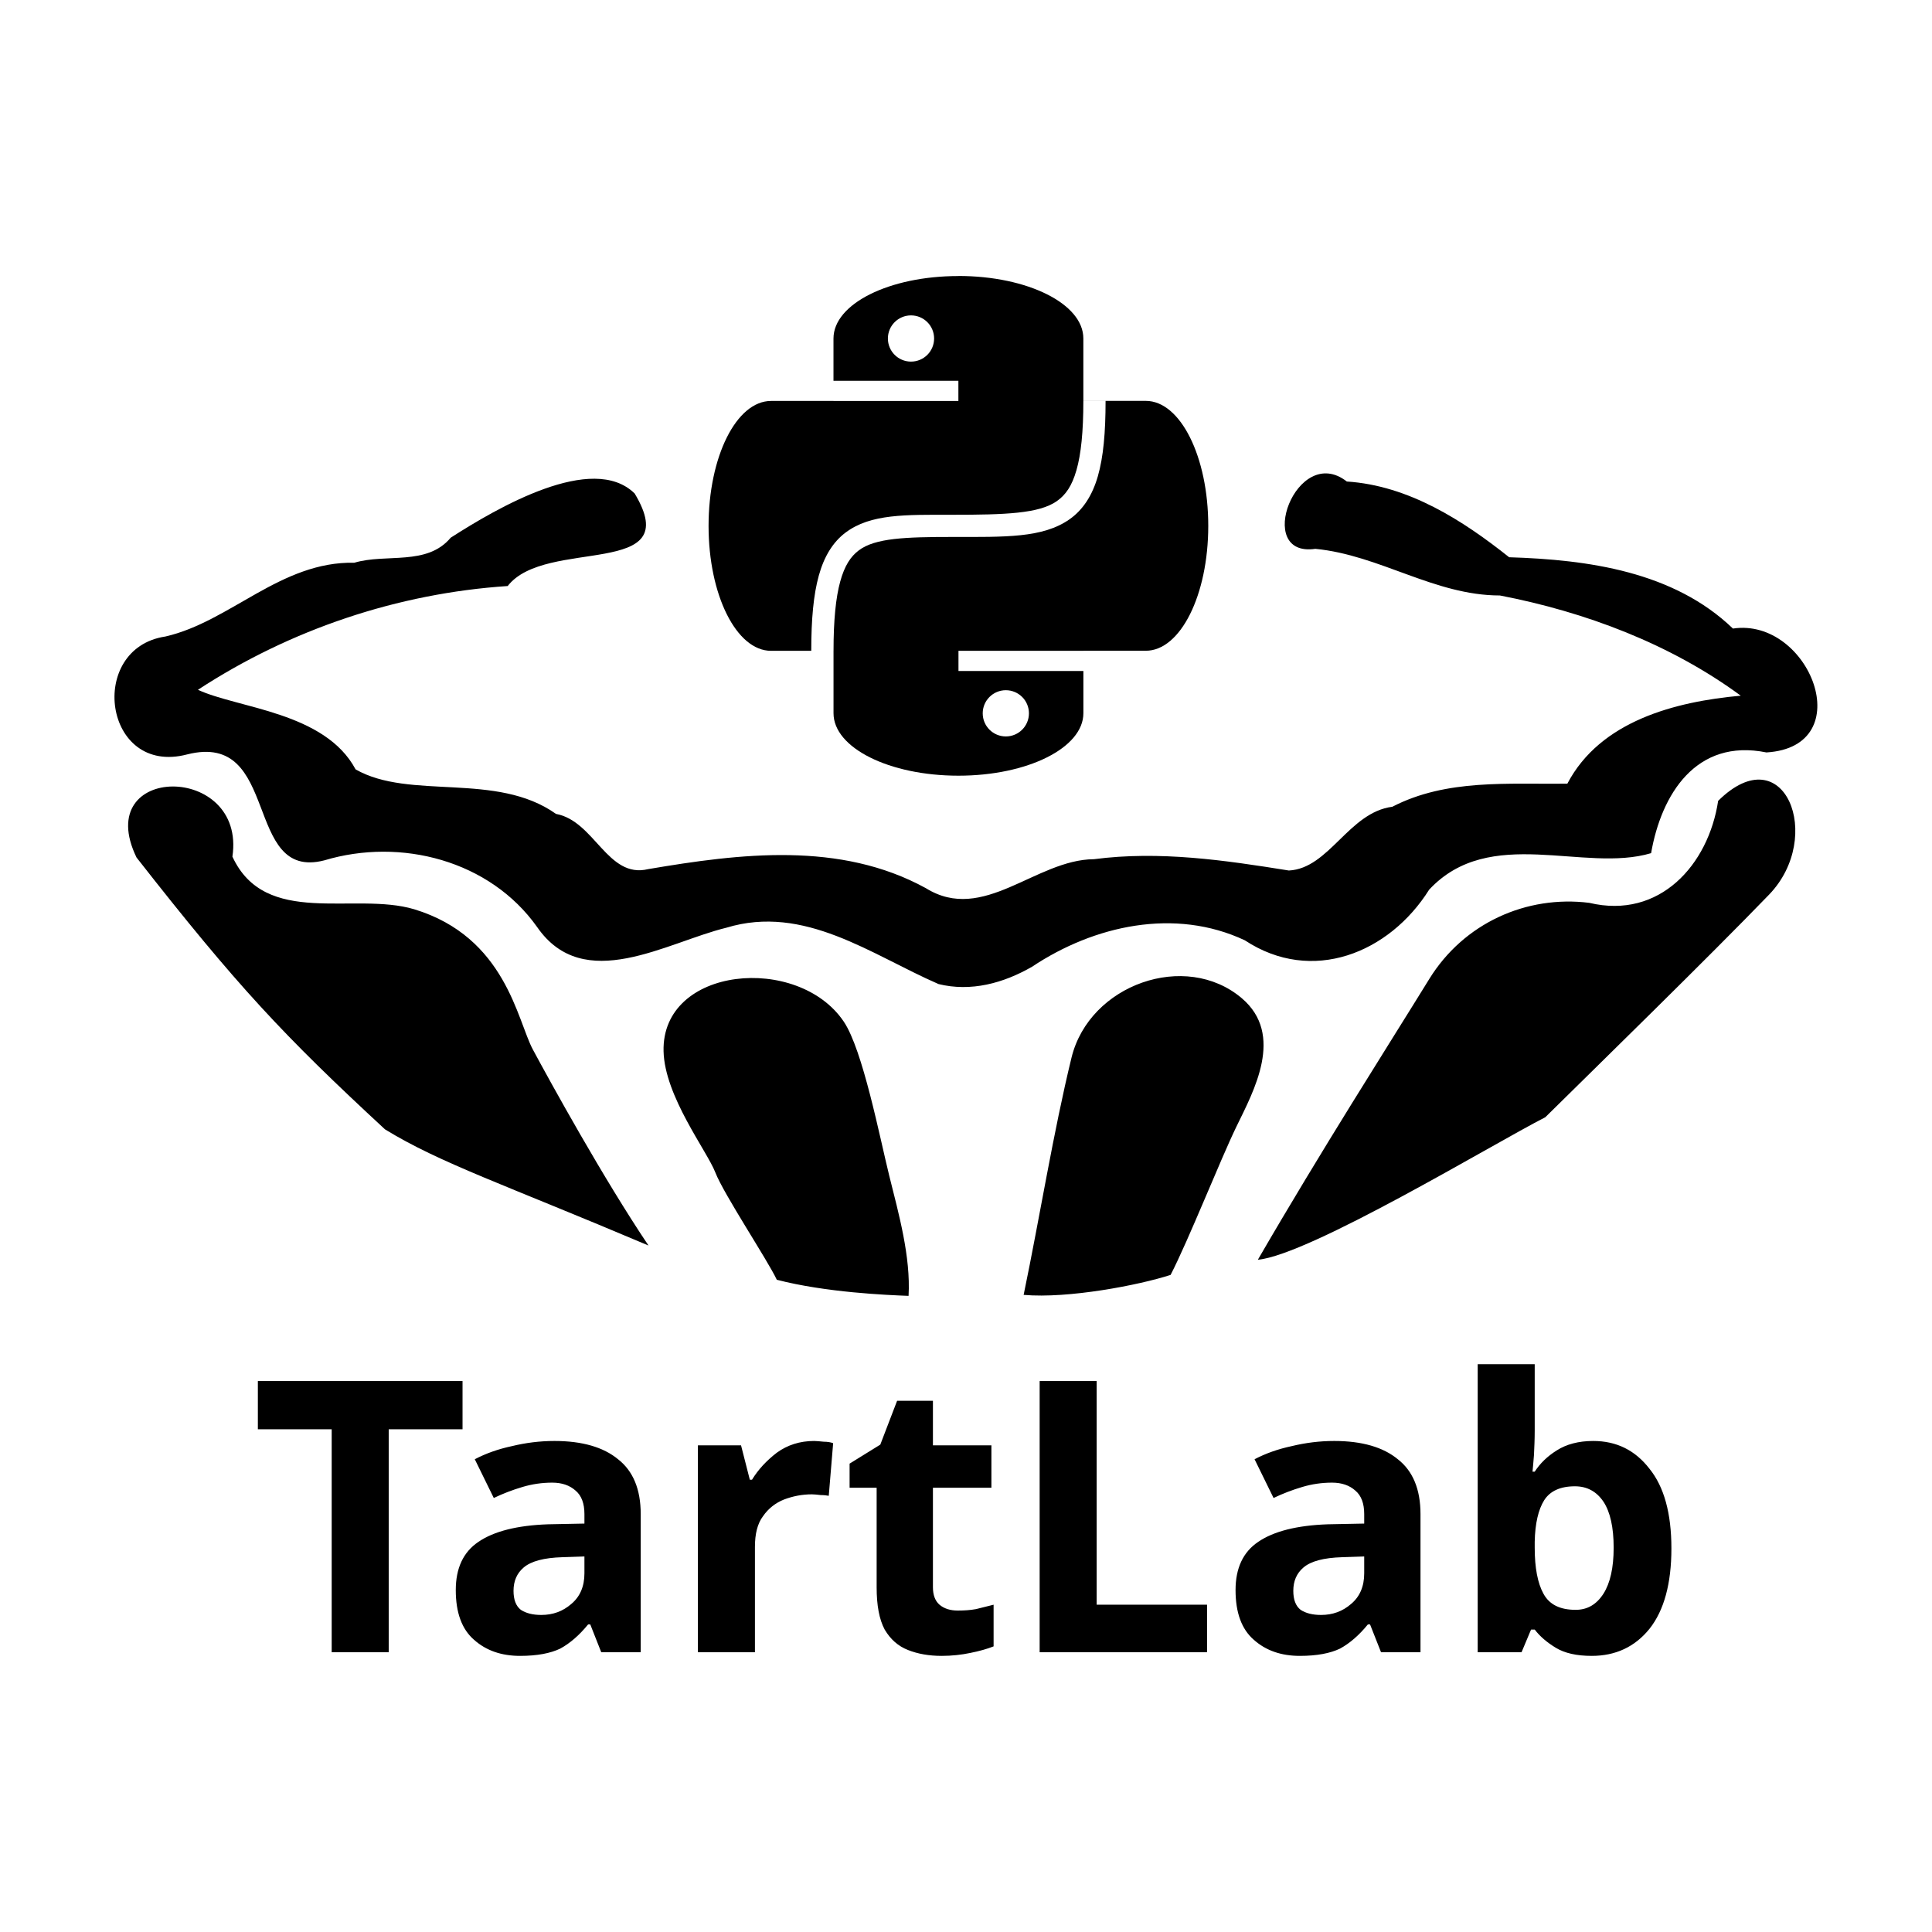
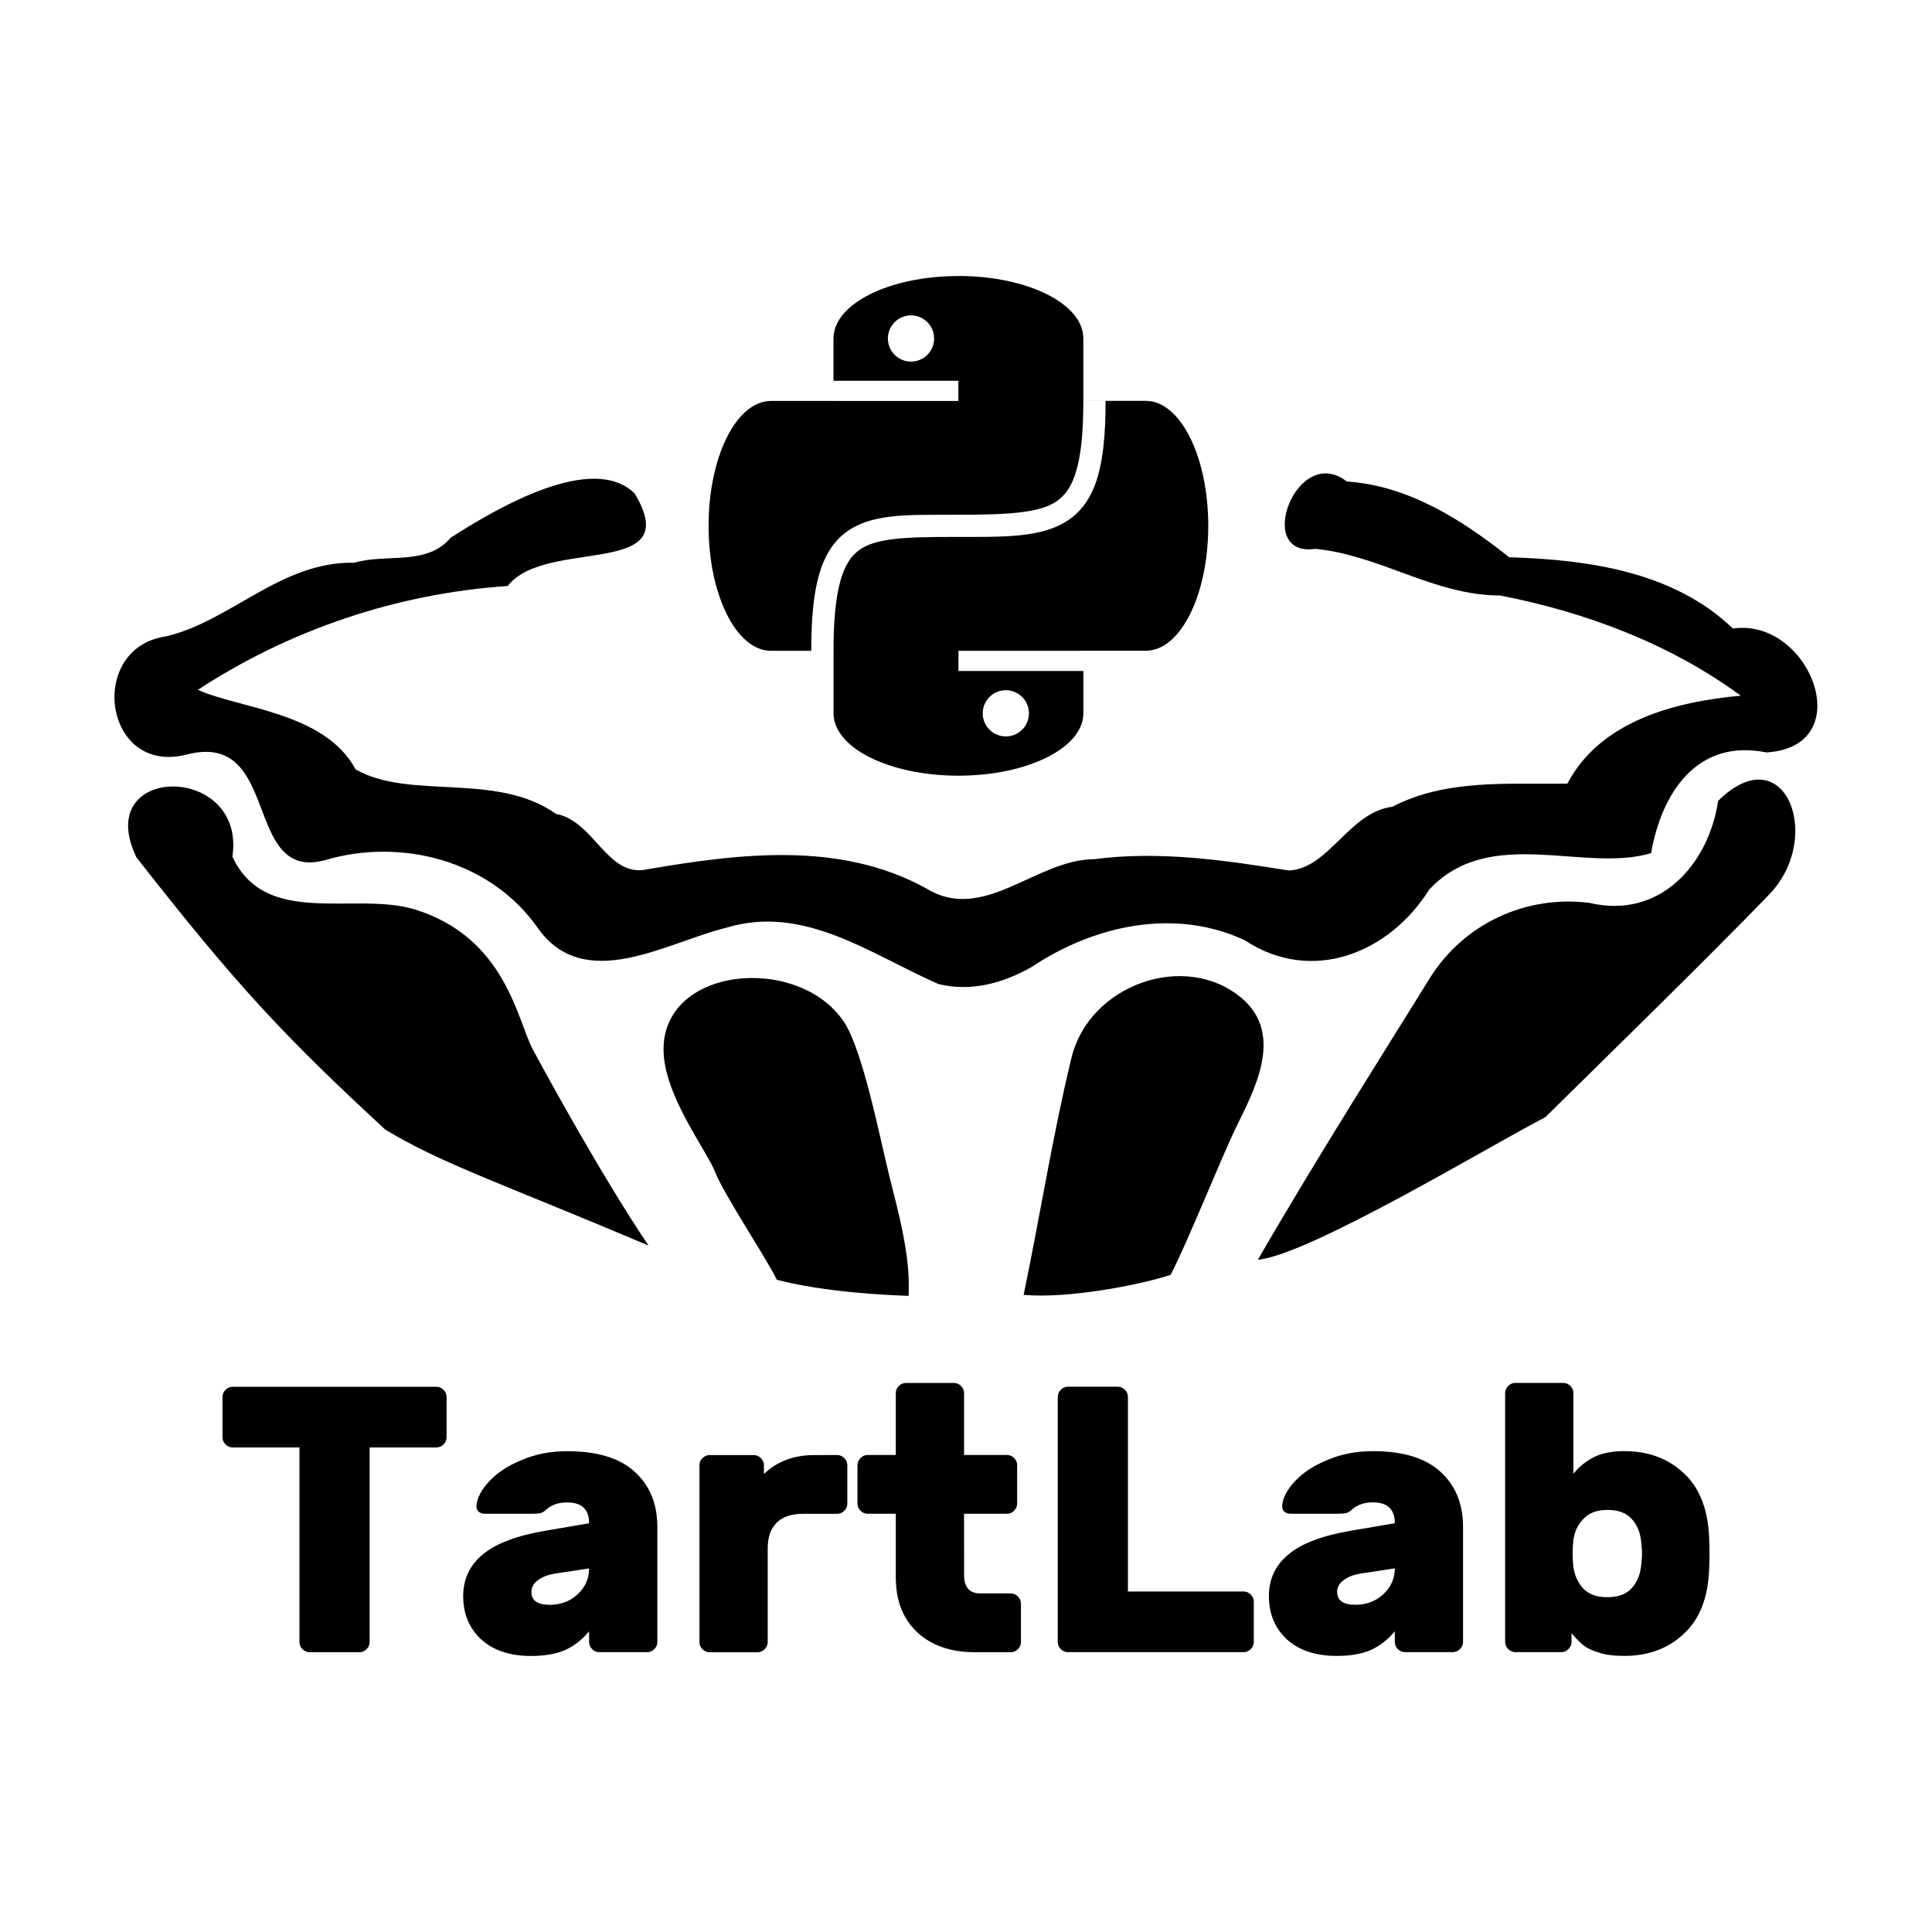
<svg xmlns="http://www.w3.org/2000/svg" width="48mm" height="48mm" viewBox="0 0 41.297 41.297" version="1.1" id="svg5" xml:space="preserve">
  <defs id="defs2" />
  <g id="layer1" transform="translate(-30.61314,-79.42151)">
    <path style="fill:#000000;stroke-width:0.065" d="m 47.218,106.778 c -0.194,-0.416 -1.134,-1.83 -1.314,-2.294 -0.18,-0.464 -1.083,-1.627 -1.107,-2.59 -0.045,-1.823 2.877,-2.084 3.852,-0.635 0.406,0.602 0.77,2.478 0.972,3.294 0.203,0.816 0.46,1.727 0.413,2.568 -0.466,-0.018 -1.765,-0.072 -2.816,-0.344 z m 5.276,0.321 c 0.35,-1.689 0.634,-3.476 1.023,-5.07 0.382,-1.566 2.438,-2.289 3.639,-1.271 0.923,0.783 0.251,1.992 -0.112,2.741 -0.348,0.717 -1.022,2.424 -1.409,3.174 -0.676,0.219 -2.185,0.51 -3.141,0.427 z m -13.651,-3.537 c -2.17,-2.007 -3.163,-3.067 -5.312,-5.812 -0.974,-2.013 2.348,-2.026 2.05,-0.018 0.705,1.526 2.603,0.743 3.885,1.125 1.959,0.595 2.202,2.376 2.538,3 0.382,0.71 1.505,2.751 2.471,4.188 -3.099,-1.313 -4.45,-1.759 -5.632,-2.483 z m 18.657,2.787 c 1.354,-2.337 2.793,-4.588 3.664,-6.001 0.737,-1.195 2.078,-1.796 3.42,-1.628 1.505,0.359 2.549,-0.815 2.755,-2.18 1.415,-1.401 2.278,0.772 1.089,2.004 -1.28,1.327 -3.73,3.719 -4.784,4.759 -1.101,0.561 -5.034,2.943 -6.144,3.046 z m -6.83,-5.895 c -1.433,-0.624 -2.863,-1.71 -4.532,-1.202 -1.28,0.312 -3.043,1.431 -4.043,-0.014 -1.009,-1.424 -2.913,-1.918 -4.55,-1.426 -1.746,0.449 -0.918,-2.772 -2.93,-2.265 -1.79,0.47 -2.152,-2.269 -0.466,-2.52 1.386,-0.317 2.466,-1.609 4.038,-1.577 0.682,-0.203 1.551,0.074 2.06,-0.535 0.993,-0.638 3.032,-1.83 3.932,-0.945 1.108,1.839 -1.899,0.928 -2.714,1.978 -2.351,0.156 -4.648,0.928 -6.621,2.218 0.853,0.396 2.714,0.473 3.37,1.701 1.159,0.664 3.01,0.046 4.284,0.952 0.828,0.152 1.1,1.392 1.971,1.18 1.968,-0.334 4.099,-0.599 5.934,0.407 1.232,0.766 2.345,-0.611 3.594,-0.619 1.399,-0.183 2.792,0.021 4.166,0.242 0.863,-0.044 1.279,-1.243 2.212,-1.363 1.162,-0.601 2.479,-0.476 3.741,-0.494 0.705,-1.342 2.306,-1.753 3.706,-1.88 -1.5,-1.104 -3.32,-1.79 -5.148,-2.142 -1.403,-0.001 -2.564,-0.863 -3.945,-0.997 -1.325,0.195 -0.399,-2.276 0.673,-1.439 1.327,0.086 2.488,0.838 3.47,1.619 1.689,0.052 3.515,0.305 4.783,1.524 1.64,-0.245 2.723,2.526 0.716,2.648 -1.507,-0.306 -2.248,0.901 -2.465,2.153 -1.438,0.429 -3.446,-0.611 -4.744,0.78 -0.852,1.357 -2.504,2.029 -3.94,1.083 -1.495,-0.703 -3.222,-0.32 -4.549,0.565 -0.61,0.351 -1.307,0.543 -2.007,0.368 z" id="path516" />
-     <text xml:space="preserve" style="font-style:normal;font-variant:normal;font-weight:bold;font-stretch:normal;font-size:8.104px;line-height:1.25;font-family:Rubik;-inkscape-font-specification:'Rubik, Bold';font-variant-ligatures:normal;font-variant-caps:normal;font-variant-numeric:normal;font-variant-east-asian:normal;stroke-width:0.127" x="35.969" y="114.737" id="text1">
-       <tspan id="tspan1" x="35.969" y="114.737" style="font-style:normal;font-variant:normal;font-weight:bold;font-stretch:normal;font-size:8.104px;font-family:Rubik;-inkscape-font-specification:'Rubik, Bold';font-variant-ligatures:normal;font-variant-caps:normal;font-variant-numeric:normal;font-variant-east-asian:normal;stroke-width:0.127">TartLab</tspan>
-     </text>
+     <path d="m 39.94,109.064 q 0.089,0 0.154,0.065 0.065,0.065 0.065,0.154 v 0.859 q 0,0.089 -0.065,0.154 -0.065,0.065 -0.154,0.065 h -1.426 v 4.158 q 0,0.089 -0.065,0.154 -0.065,0.065 -0.154,0.065 h -1.062 q -0.089,0 -0.154,-0.065 -0.065,-0.065 -0.065,-0.154 v -4.158 h -1.426 q -0.089,0 -0.154,-0.065 -0.065,-0.065 -0.065,-0.154 v -0.859 q 0,-0.089 0.065,-0.154 0.065,-0.065 0.154,-0.065 z m 3.266,2.918 q 0,-0.446 -0.47,-0.446 -0.267,0 -0.438,0.146 -0.065,0.065 -0.13,0.081 -0.065,0.016 -0.162,0.016 H 40.977 q -0.081,0 -0.138,-0.049 -0.049,-0.049 -0.041,-0.13 0.024,-0.251 0.276,-0.519 0.259,-0.276 0.697,-0.454 0.438,-0.186 0.964,-0.186 0.964,0 1.443,0.438 0.486,0.438 0.486,1.183 v 2.456 q 0,0.089 -0.065,0.154 -0.065,0.065 -0.154,0.065 h -1.021 q -0.089,0 -0.154,-0.065 -0.065,-0.065 -0.065,-0.154 v -0.227 q -0.211,0.259 -0.502,0.397 -0.292,0.13 -0.738,0.13 -0.681,0 -1.07,-0.357 -0.381,-0.357 -0.381,-0.924 0,-0.543 0.421,-0.891 0.421,-0.348 1.321,-0.502 z m -0.746,1.078 q -0.227,0.041 -0.357,0.146 -0.13,0.097 -0.13,0.243 0,0.276 0.389,0.276 0.357,0 0.6,-0.227 0.243,-0.227 0.243,-0.551 z m 6.046,-2.537 q 0.089,0 0.154,0.065 0.065,0.065 0.065,0.154 v 0.819 q 0,0.089 -0.065,0.154 -0.065,0.065 -0.154,0.065 h -0.738 q -0.365,0 -0.559,0.195 -0.186,0.186 -0.186,0.551 v 1.994 q 0,0.089 -0.065,0.154 -0.065,0.065 -0.154,0.065 h -1.021 q -0.089,0 -0.154,-0.065 -0.065,-0.065 -0.065,-0.154 v -3.777 q 0,-0.089 0.065,-0.154 0.065,-0.065 0.154,-0.065 h 0.94 q 0.089,0 0.154,0.065 0.065,0.065 0.065,0.154 v 0.186 q 0.421,-0.405 1.078,-0.405 z m 2.715,2.569 q 0,0.389 0.348,0.389 h 0.648 q 0.089,0 0.154,0.065 0.065,0.065 0.065,0.154 v 0.819 q 0,0.089 -0.065,0.154 -0.065,0.065 -0.154,0.065 h -0.77 q -0.77,0 -1.232,-0.43 -0.454,-0.43 -0.454,-1.167 v -1.362 h -0.6 q -0.089,0 -0.154,-0.065 -0.065,-0.065 -0.065,-0.154 v -0.819 q 0,-0.089 0.065,-0.154 0.065,-0.065 0.154,-0.065 h 0.6 v -1.321 q 0,-0.089 0.065,-0.154 0.065,-0.065 0.154,-0.065 h 1.021 q 0.089,0 0.154,0.065 0.065,0.065 0.065,0.154 v 1.321 h 0.916 q 0.089,0 0.154,0.065 0.065,0.065 0.065,0.154 v 0.819 q 0,0.089 -0.065,0.154 -0.065,0.065 -0.154,0.065 h -0.916 z m 5.973,0.348 q 0.089,0 0.154,0.065 0.065,0.065 0.065,0.154 v 0.859 q 0,0.089 -0.065,0.154 -0.065,0.065 -0.154,0.065 h -3.752 q -0.089,0 -0.154,-0.065 -0.065,-0.065 -0.065,-0.154 v -5.236 q 0,-0.089 0.065,-0.154 0.065,-0.065 0.154,-0.065 h 1.062 q 0.089,0 0.154,0.065 0.065,0.065 0.065,0.154 v 4.158 z m 3.234,-1.459 q 0,-0.446 -0.47,-0.446 -0.267,0 -0.438,0.146 -0.065,0.065 -0.13,0.081 -0.065,0.016 -0.162,0.016 h -1.029 q -0.081,0 -0.138,-0.049 -0.049,-0.049 -0.041,-0.13 0.024,-0.251 0.276,-0.519 0.259,-0.276 0.697,-0.454 0.438,-0.186 0.964,-0.186 0.964,0 1.443,0.438 0.486,0.438 0.486,1.183 v 2.456 q 0,0.089 -0.065,0.154 -0.065,0.065 -0.154,0.065 h -1.021 q -0.089,0 -0.154,-0.065 -0.065,-0.065 -0.065,-0.154 v -0.227 q -0.211,0.259 -0.502,0.397 -0.292,0.13 -0.738,0.13 -0.681,0 -1.07,-0.357 -0.381,-0.357 -0.381,-0.924 0,-0.543 0.421,-0.891 0.421,-0.348 1.321,-0.502 z m -0.746,1.078 q -0.227,0.041 -0.357,0.146 -0.13,0.097 -0.13,0.243 0,0.276 0.389,0.276 0.357,0 0.6,-0.227 0.243,-0.227 0.243,-0.551 z m 7.464,-0.754 q 0.008,0.081 0.008,0.324 0,0.251 -0.008,0.332 -0.032,0.916 -0.543,1.386 -0.502,0.47 -1.272,0.47 -0.332,0 -0.551,-0.073 -0.211,-0.065 -0.332,-0.162 -0.113,-0.097 -0.243,-0.251 v 0.186 q 0,0.089 -0.065,0.154 -0.065,0.065 -0.154,0.065 h -0.981 q -0.089,0 -0.154,-0.065 -0.065,-0.065 -0.065,-0.154 v -5.317 q 0,-0.089 0.065,-0.154 0.065,-0.065 0.154,-0.065 h 1.021 q 0.089,0 0.154,0.065 0.065,0.065 0.065,0.154 v 1.726 q 0.146,-0.195 0.405,-0.34 0.259,-0.146 0.681,-0.146 0.778,0 1.281,0.478 0.502,0.47 0.535,1.386 z m -2.18,-0.608 q -0.332,0 -0.511,0.195 -0.178,0.186 -0.211,0.454 -0.016,0.162 -0.016,0.284 0,0.122 0.016,0.284 0.041,0.276 0.211,0.462 0.178,0.186 0.511,0.186 0.357,0 0.527,-0.195 0.178,-0.195 0.203,-0.511 0.016,-0.162 0.016,-0.227 0,-0.065 -0.016,-0.227 -0.024,-0.316 -0.203,-0.511 -0.17,-0.195 -0.527,-0.195 z" id="text1" style="font-weight:bold;font-size:8.104px;line-height:1.25;font-family:Rubik;-inkscape-font-specification:'Rubik, Bold';stroke-width:0.127" aria-label="TartLab" />
    <path id="rect1" style="stroke-width:0.267" d="m 51.099,85.322 c -1.479,0 -2.67,0.595 -2.67,1.335 v 1.335 h -1.335 c -0.74,0 -1.335,1.191 -1.335,2.671 0,1.479 0.596,2.67 1.335,2.67 h 0.86 c 0,-0.679 0.048,-1.198 0.161,-1.607 0.113,-0.409 0.301,-0.716 0.57,-0.919 0.538,-0.405 1.279,-0.382 2.281,-0.382 1.135,0 1.857,-0.025 2.236,-0.291 0.19,-0.133 0.324,-0.324 0.421,-0.664 0.098,-0.34 0.147,-0.822 0.147,-1.478 h 0.475 c 0,0.679 -0.047,1.198 -0.165,1.609 -0.118,0.411 -0.319,0.72 -0.606,0.921 -0.574,0.402 -1.374,0.377 -2.508,0.377 -1.001,0 -1.647,0.024 -1.995,0.286 -0.174,0.131 -0.304,0.325 -0.398,0.667 -0.094,0.342 -0.143,0.824 -0.143,1.48 h -2.44e-4 v 1.335 c 0,0.74 1.191,1.335 2.67,1.335 1.479,0 2.671,-0.596 2.671,-1.335 v -0.903 h -2.67 v -0.432 h 2.67 v -5.3e-4 H 55.105 c 0.74,0 1.335,-1.191 1.335,-2.67 0,-1.479 -0.596,-2.671 -1.335,-2.671 h -1.335 v -1.335 c 0,-0.74 -1.191,-1.335 -2.671,-1.335 z m -1.013,0.841 c 0.273,2.1e-5 0.494,0.221 0.494,0.494 -2.1e-5,0.273 -0.221,0.494 -0.494,0.494 -0.273,-2e-5 -0.494,-0.221 -0.494,-0.494 2.1e-5,-0.273 0.221,-0.494 0.494,-0.494 z m -1.657,1.398 h 2.67 v 0.432 h -2.67 z m 3.684,6.614 c 0.273,2e-5 0.494,0.221 0.494,0.494 5e-5,0.273 -0.221,0.494 -0.494,0.494 -0.273,5e-5 -0.494,-0.221 -0.494,-0.494 2.1e-5,-0.273 0.221,-0.494 0.494,-0.494 z" />
  </g>
</svg>
